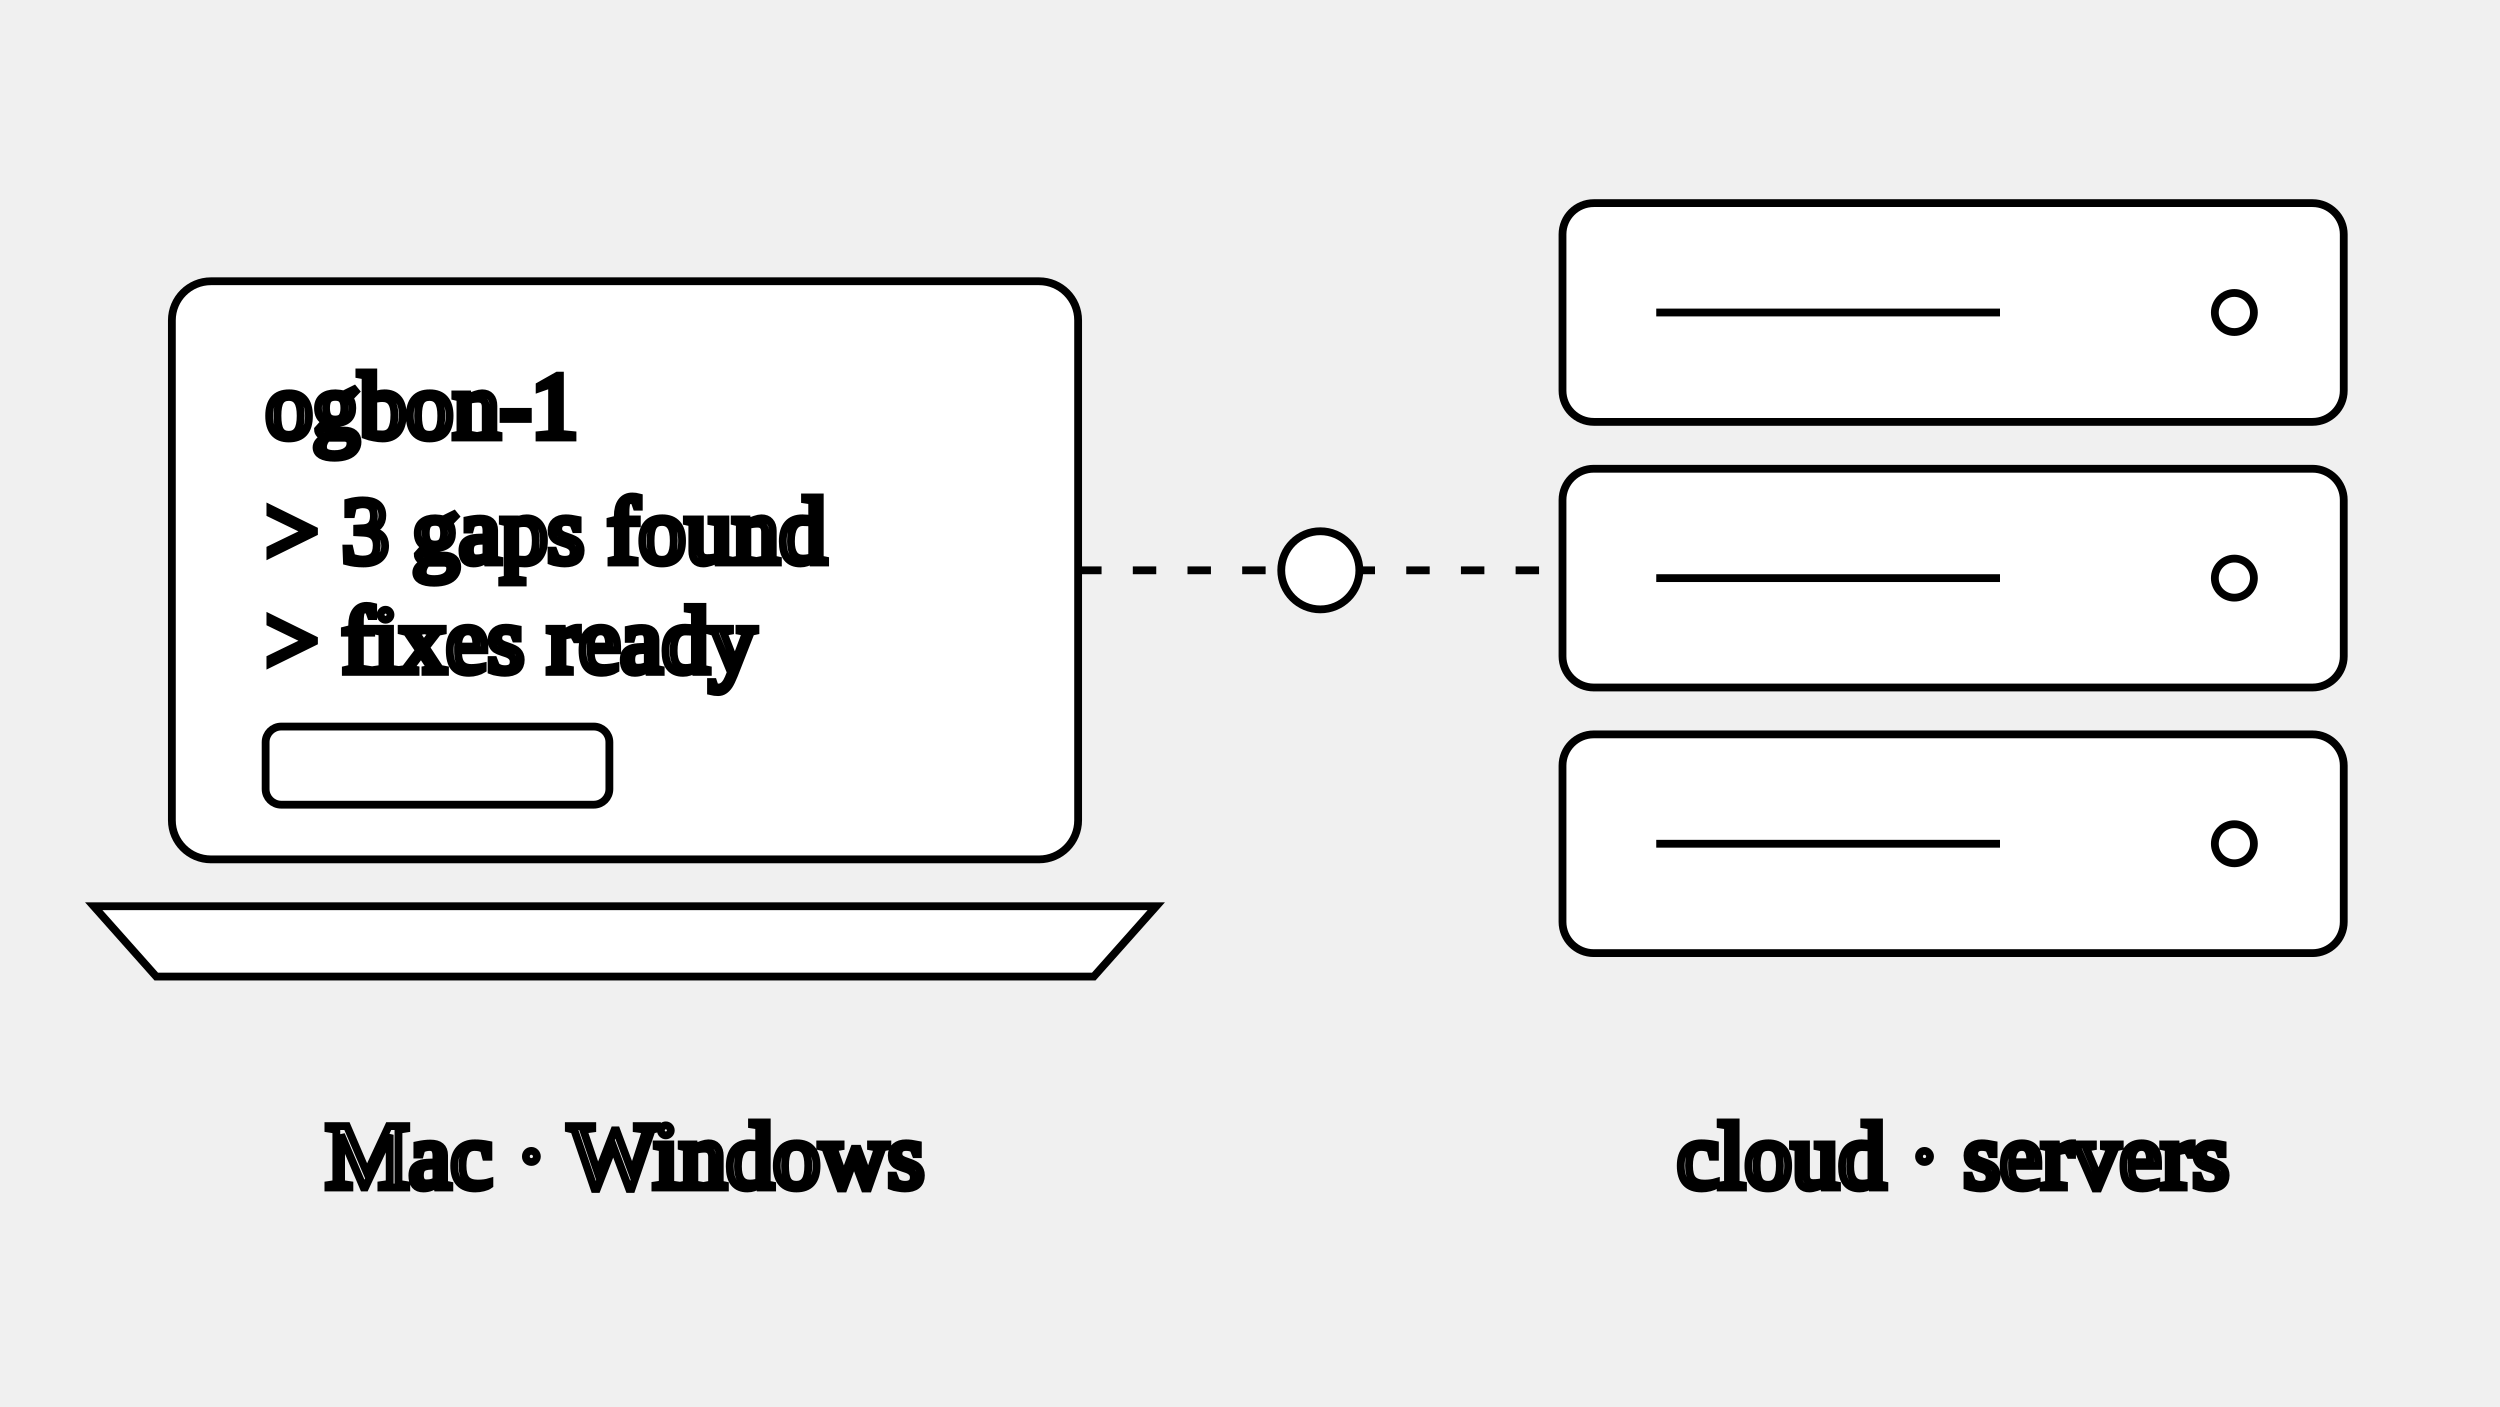
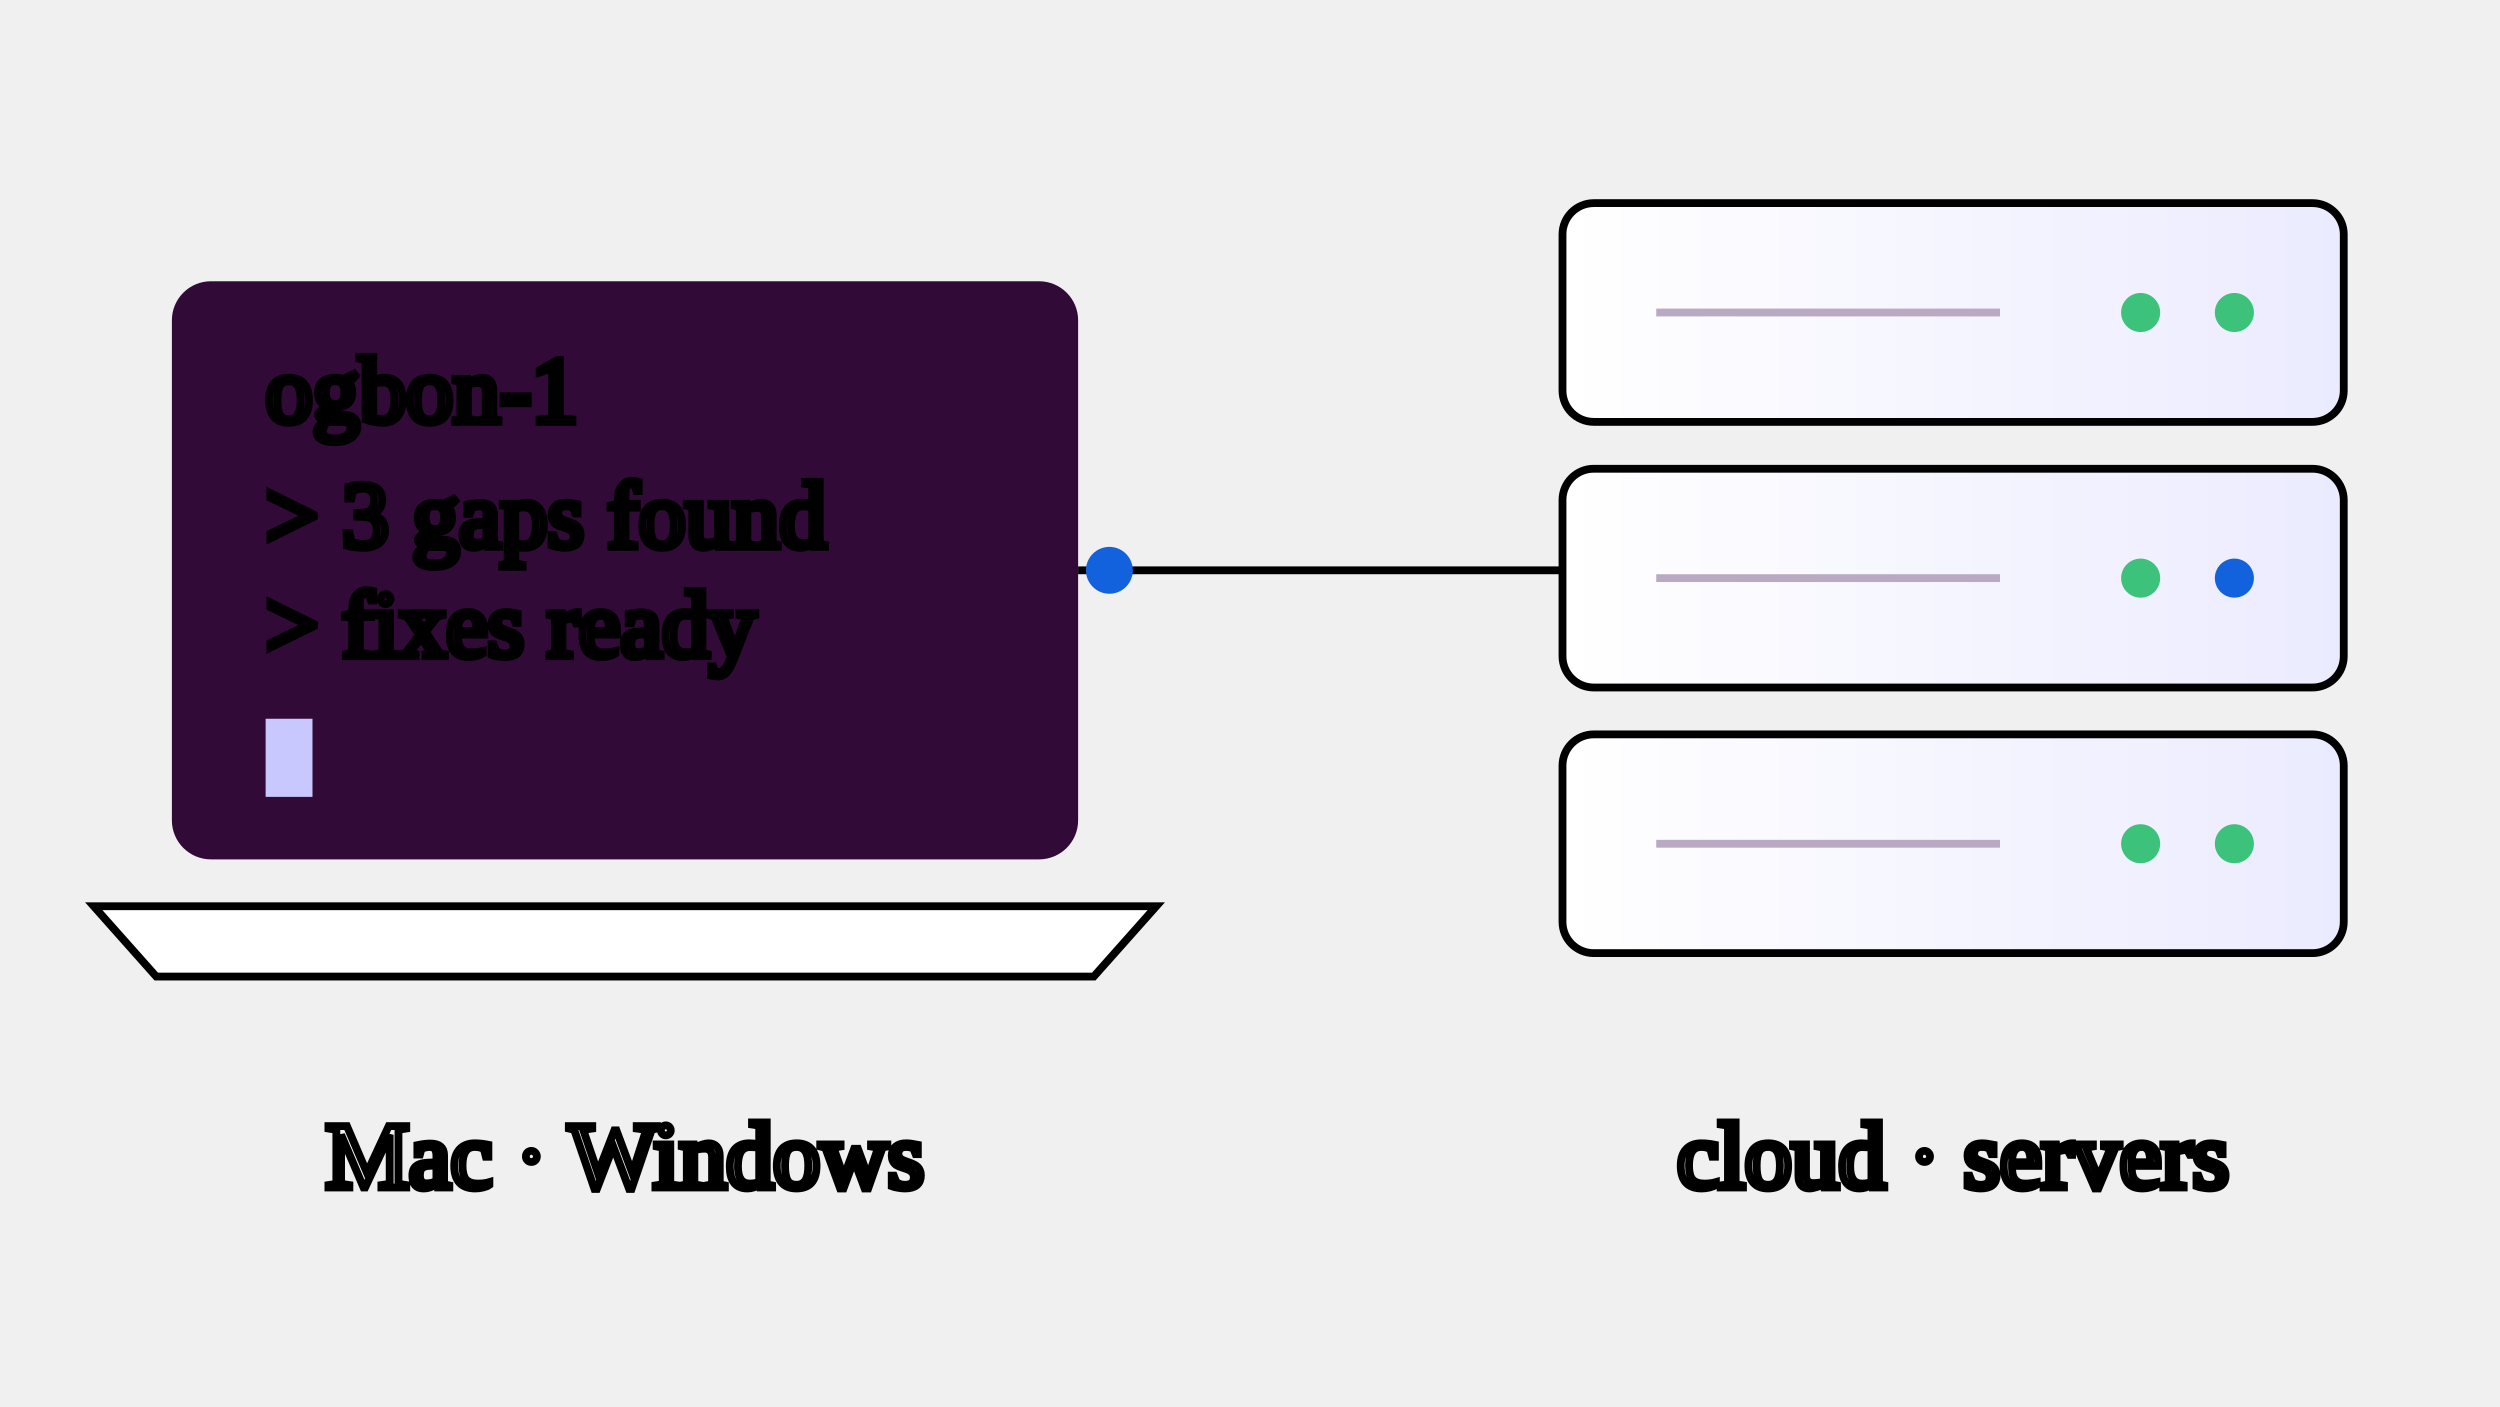
<svg viewBox="0 0 320 180" fill="none" stroke="currentColor" stroke-width="1" aria-hidden="true">
-   <rect x="22" y="36" width="116" height="74" rx="5" fill="#fff" />
+   <defs>
+     <linearGradient id="md-r" x1="0" y1="0" x2="1" y2="0">
+       <stop offset="0" stop-color="#fff" />
+       <stop offset="1" stop-color="#EBEBFF" />
+     </linearGradient>
+   </defs>
+   <rect x="22" y="36" width="116" height="74" rx="5" fill="#320A37" stroke="none" />
  <path d="M12 116H148L140 125H20Z" fill="#fff" />
-   <text x="34" y="56" class="t a-t">ogbon-1</text>
-   <text x="34" y="72" class="t m">&gt; 3 gaps found</text>
-   <text x="34" y="86" class="t m">&gt; fixes ready</text>
-   <rect class="a" x="34" y="93" width="44" height="10" rx="2" />
-   <path class="a" d="M138 73H200" stroke-dasharray="3 4" />
-   <circle class="a" cx="169" cy="73" r="5" fill="#fff" />
-   <rect x="200" y="26" width="100" height="28" rx="4" fill="#fff" />
-   <rect x="200" y="60" width="100" height="28" rx="4" fill="#fff" />
-   <rect x="200" y="94" width="100" height="28" rx="4" fill="#fff" />
-   <path d="M212 40H256M212 74H256M212 108H256" />
-   <circle cx="286" cy="40" r="2.5" />
-   <circle class="a" cx="286" cy="74" r="2.5" />
-   <circle cx="286" cy="108" r="2.5" />
+   <text x="34" y="54" class="t l-t">ogbon-1</text>
+   <text x="34" y="70" class="t w2">&gt; 3 gaps found</text>
+   <text x="34" y="84" class="t gl-t">&gt; fixes ready</text>
+   <rect class="blink" x="34" y="92" width="6" height="10" fill="#C8C8FF" stroke="none" />
+   <path class="a flow" d="M138 73H200" />
+   <circle class="travel" cx="142" cy="73" r="3" fill="#1362DD" stroke="none" />
+   <rect x="200" y="26" width="100" height="28" rx="4" fill="url(#md-r)" />
+   <rect x="200" y="60" width="100" height="28" rx="4" fill="url(#md-r)" />
+   <rect x="200" y="94" width="100" height="28" rx="4" fill="url(#md-r)" />
+   <path d="M212 40H256M212 74H256M212 108H256" stroke="#B9A9C2" />
+   <circle class="glow" cx="274" cy="40" r="2.5" fill="#3CC27A" stroke="none" />
+   <circle cx="286" cy="40" r="2.5" fill="#3CC27A" stroke="none" />
+   <circle cx="274" cy="74" r="2.5" fill="#3CC27A" stroke="none" />
+   <circle class="glow" cx="286" cy="74" r="2.5" fill="#1362DD" stroke="none" />
+   <circle cx="274" cy="108" r="2.5" fill="#3CC27A" stroke="none" />
+   <circle class="glow d2" cx="286" cy="108" r="2.5" fill="#3CC27A" stroke="none" />
  <text x="80" y="152" class="t m" text-anchor="middle">Mac · Windows</text>
  <text x="250" y="152" class="t m" text-anchor="middle">cloud · servers</text>
</svg>
